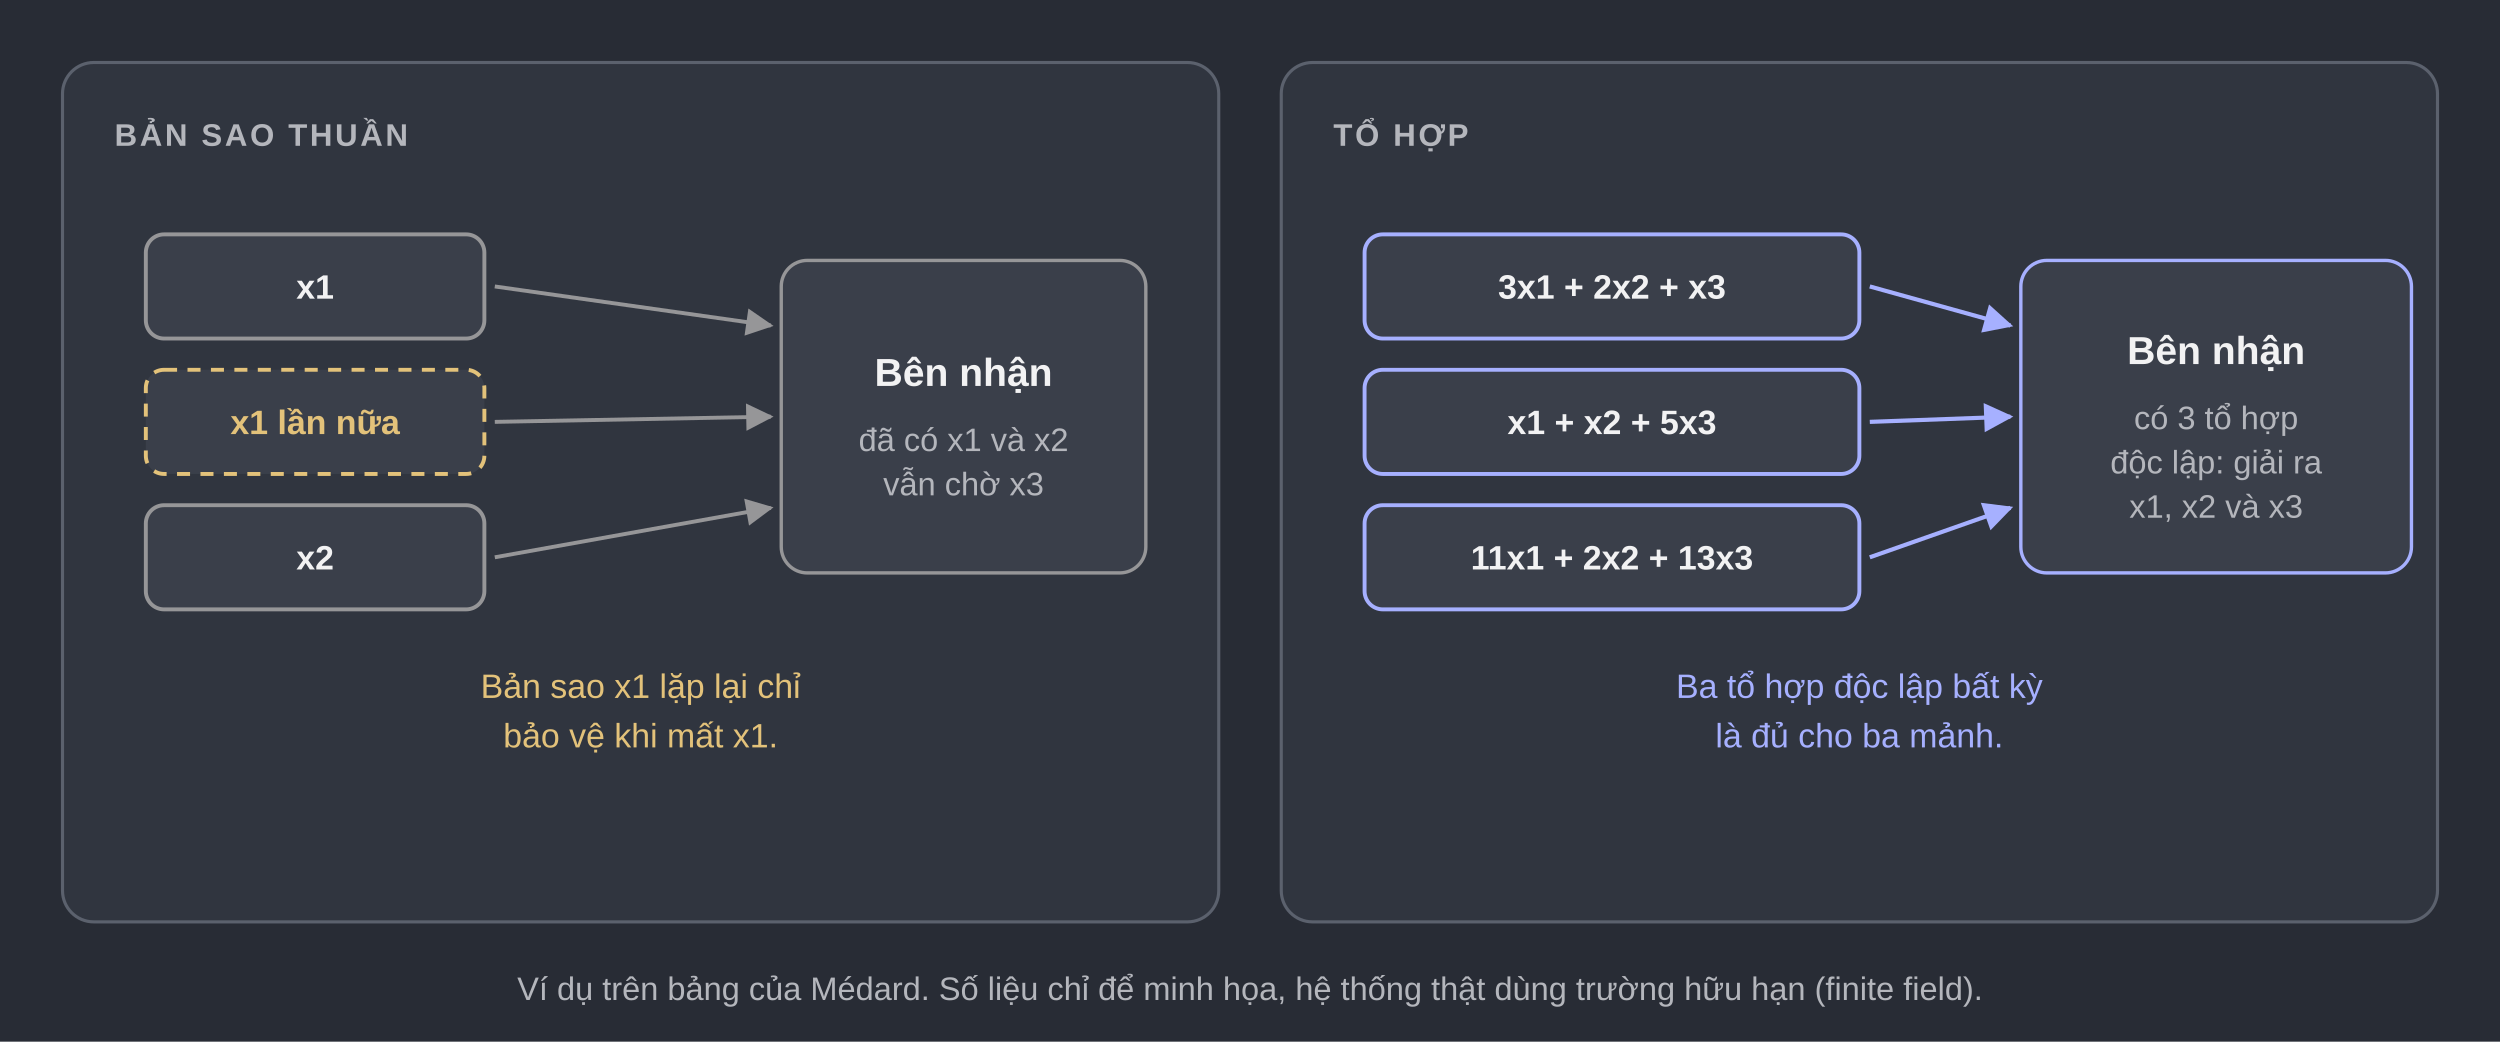
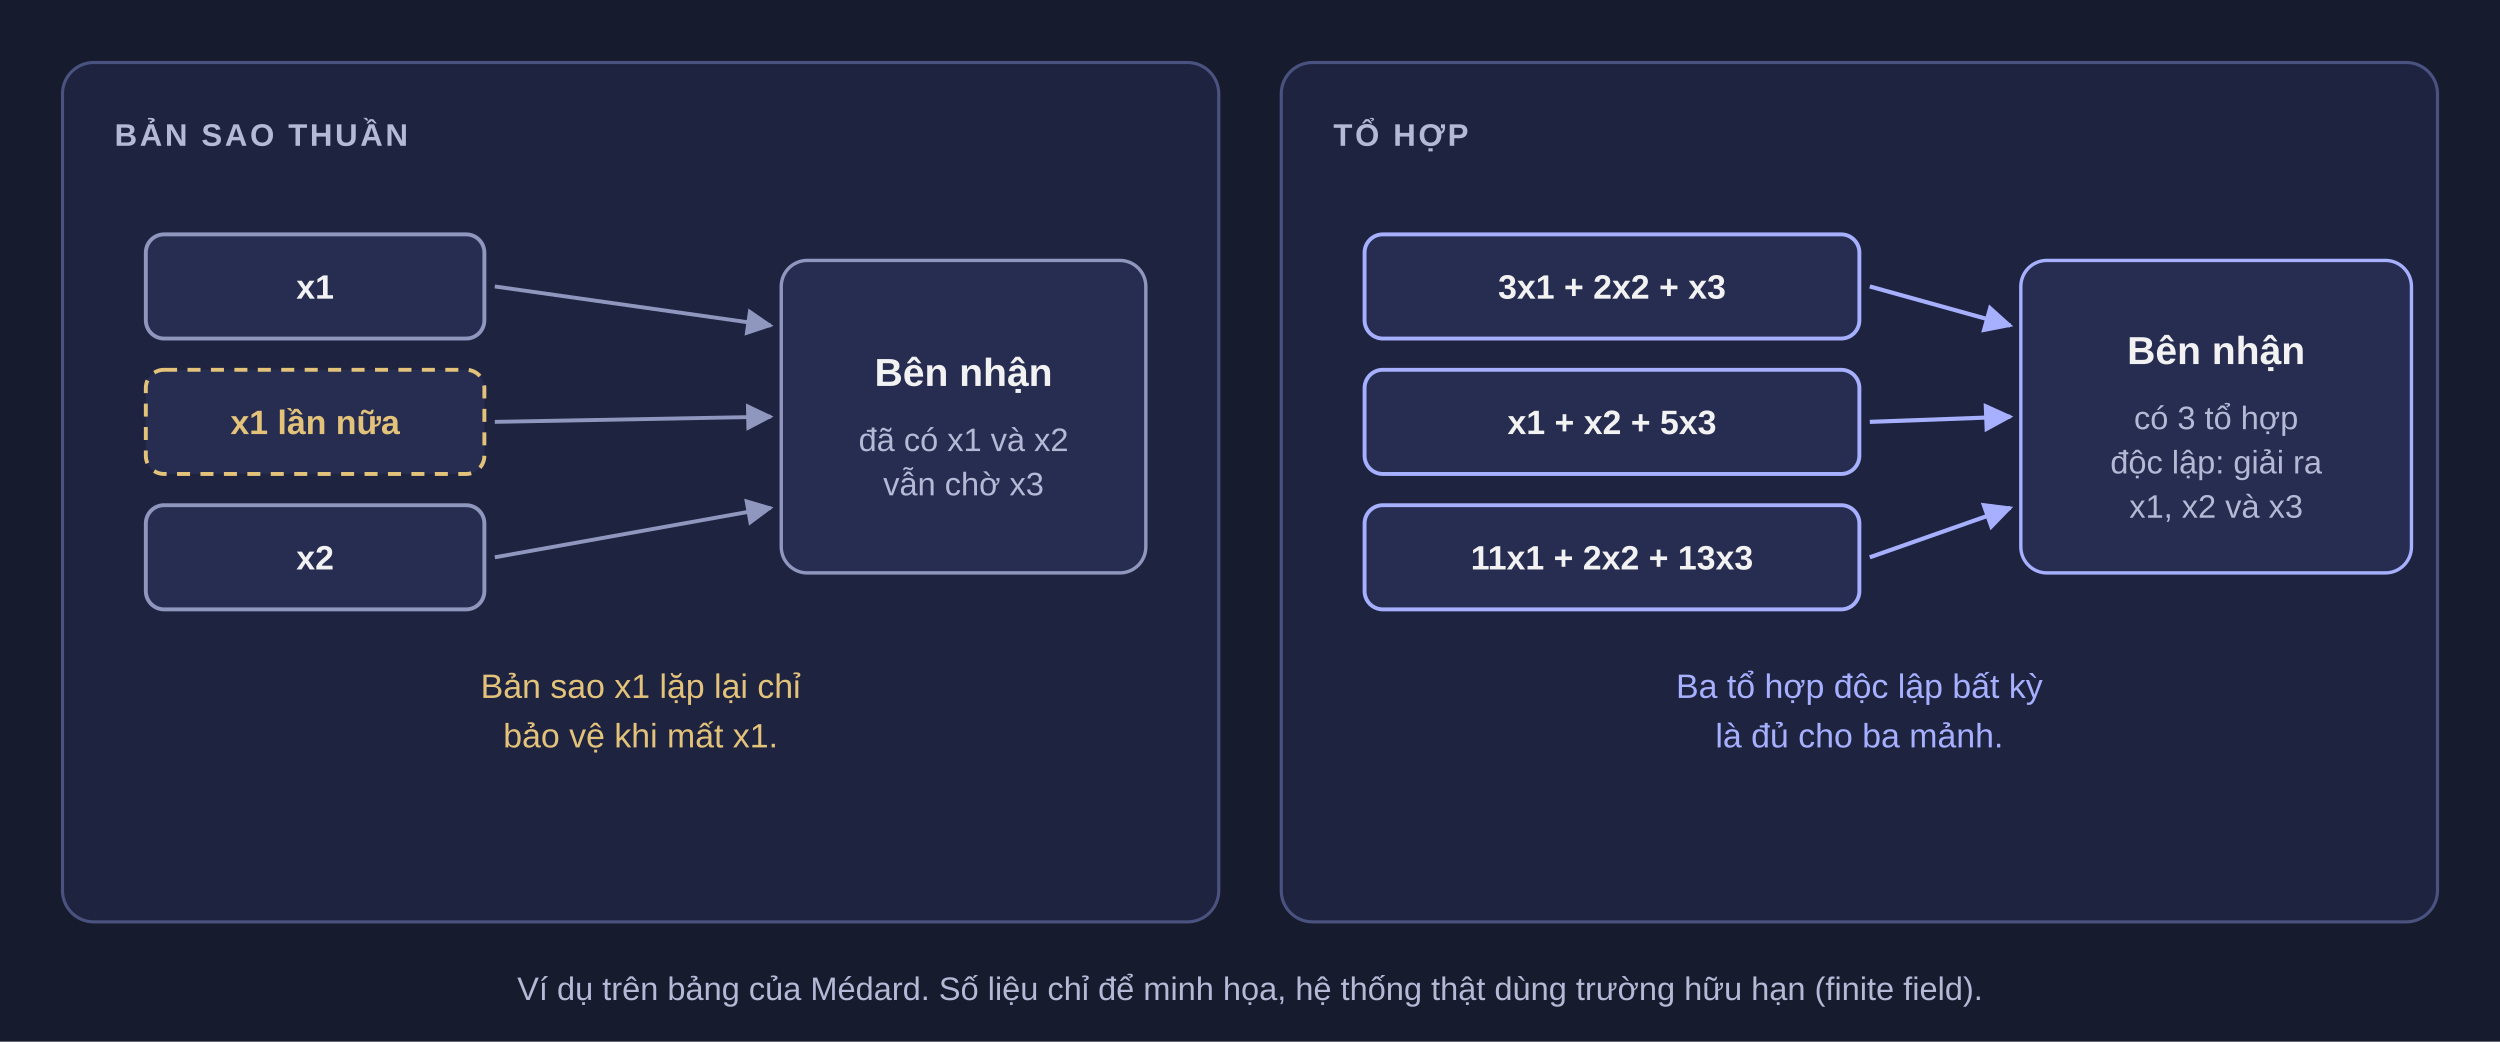
<svg xmlns="http://www.w3.org/2000/svg" viewBox="0 0 960 400" font-family="Helvetica Neue, Arial, sans-serif">
  <defs>
    <marker id="a" viewBox="0 0 10 10" refX="9" refY="5" markerWidth="7" markerHeight="7" orient="auto-start-reverse">
-       <path d="M0 0L10 5L0 10z" fill="#969698" />
+       <path d="M0 0L10 5L0 10z" fill="#8F97BF" />
    </marker>
    <marker id="aw" viewBox="0 0 10 10" refX="9" refY="5" markerWidth="7" markerHeight="7" orient="auto-start-reverse">
      <path d="M0 0L10 5L0 10z" fill="#E3C27A" />
    </marker>
    <marker id="al" viewBox="0 0 10 10" refX="9" refY="5" markerWidth="7" markerHeight="7" orient="auto-start-reverse">
      <path d="M0 0L10 5L0 10z" fill="#A6B0FF" />
    </marker>
    <marker id="ab" viewBox="0 0 10 10" refX="9" refY="5" markerWidth="7" markerHeight="7" orient="auto-start-reverse">
      <path d="M0 0L10 5L0 10z" fill="#93C3EA" />
    </marker>
  </defs>
-   <rect width="960" height="400" fill="#282C35" />
-   <rect x="24" y="24" width="444" height="330" rx="12" fill="#30353F" stroke="#5B616D" stroke-width="1.2" />
-   <rect x="492" y="24" width="444" height="330" rx="12" fill="#30353F" stroke="#5B616D" stroke-width="1.2" />
-   <text x="44" y="56" fill="#B4B6BC" font-size="12" font-weight="600" text-anchor="start" letter-spacing="1">BẢN SAO THUẦN</text>
-   <text x="512" y="56" fill="#B4B6BC" font-size="12" font-weight="600" text-anchor="start" letter-spacing="1">TỔ HỢP</text>
-   <rect x="56" y="90" width="130" height="40" rx="7" fill="#3A3F4A" stroke="#969698" stroke-width="1.5" />
+   <rect width="960" height="400" fill="#171B2E" />
+   <rect x="24" y="24" width="444" height="330" rx="12" fill="#1E2340" stroke="#4A5280" stroke-width="1.2" />
+   <rect x="492" y="24" width="444" height="330" rx="12" fill="#1E2340" stroke="#4A5280" stroke-width="1.2" />
+   <text x="44" y="56" fill="#B4B9D6" font-size="12" font-weight="600" text-anchor="start" letter-spacing="1">BẢN SAO THUẦN</text>
+   <text x="512" y="56" fill="#B4B9D6" font-size="12" font-weight="600" text-anchor="start" letter-spacing="1">TỔ HỢP</text>
+   <rect x="56" y="90" width="130" height="40" rx="7" fill="#272D50" stroke="#8F97BF" stroke-width="1.5" />
  <text x="121.0" y="114.68" fill="#F2F2F3" font-size="13" font-weight="600" text-anchor="middle">x1</text>
-   <rect x="56" y="142" width="130" height="40" rx="7" fill="#3A3F4A" stroke="#E3C27A" stroke-width="1.5" stroke-dasharray="5 4" />
+   <rect x="56" y="142" width="130" height="40" rx="7" fill="#272D50" stroke="#E3C27A" stroke-width="1.5" stroke-dasharray="5 4" />
  <text x="121.0" y="166.68" fill="#E3C27A" font-size="13" font-weight="600" text-anchor="middle">x1 lần nữa</text>
-   <rect x="56" y="194" width="130" height="40" rx="7" fill="#3A3F4A" stroke="#969698" stroke-width="1.5" />
+   <rect x="56" y="194" width="130" height="40" rx="7" fill="#272D50" stroke="#8F97BF" stroke-width="1.5" />
  <text x="121.0" y="218.68" fill="#F2F2F3" font-size="13" font-weight="600" text-anchor="middle">x2</text>
-   <line x1="190" y1="110" x2="296" y2="125" stroke="#969698" stroke-width="1.5" marker-end="url(#a)" />
-   <line x1="190" y1="162" x2="296" y2="160" stroke="#969698" stroke-width="1.5" marker-end="url(#a)" />
-   <line x1="190" y1="214" x2="296" y2="195" stroke="#969698" stroke-width="1.5" marker-end="url(#a)" />
-   <rect x="300" y="100" width="140" height="120" rx="10" fill="#3A3F4A" stroke="#969698" stroke-width="1.3" />
+   <line x1="190" y1="110" x2="296" y2="125" stroke="#8F97BF" stroke-width="1.5" marker-end="url(#a)" />
+   <line x1="190" y1="162" x2="296" y2="160" stroke="#8F97BF" stroke-width="1.5" marker-end="url(#a)" />
+   <line x1="190" y1="214" x2="296" y2="195" stroke="#8F97BF" stroke-width="1.5" marker-end="url(#a)" />
+   <rect x="300" y="100" width="140" height="120" rx="10" fill="#272D50" stroke="#8F97BF" stroke-width="1.3" />
  <text x="370.0" y="148.2" fill="#F2F2F3" font-size="15" font-weight="600" text-anchor="middle">Bên nhận</text>
-   <text x="370.0" y="173.2" fill="#B4B6BC" font-size="12.5" font-weight="400" text-anchor="middle">đã có x1 và x2</text>
-   <text x="370.0" y="190.2" fill="#B4B6BC" font-size="12.5" font-weight="400" text-anchor="middle">vẫn chờ x3</text>
+   <text x="370.0" y="173.2" fill="#B4B9D6" font-size="12.5" font-weight="400" text-anchor="middle">đã có x1 và x2</text>
+   <text x="370.0" y="190.2" fill="#B4B9D6" font-size="12.5" font-weight="400" text-anchor="middle">vẫn chờ x3</text>
  <text x="246" y="268" fill="#E3C27A" font-size="13" font-weight="400" text-anchor="middle">Bản sao x1 lặp lại chỉ</text>
  <text x="246" y="287" fill="#E3C27A" font-size="13" font-weight="400" text-anchor="middle">bảo vệ khi mất x1.</text>
-   <rect x="524" y="90" width="190" height="40" rx="7" fill="#3A3F4A" stroke="#A6B0FF" stroke-width="1.5" />
+   <rect x="524" y="90" width="190" height="40" rx="7" fill="#272D50" stroke="#A6B0FF" stroke-width="1.5" />
  <text x="619.0" y="114.68" fill="#F2F2F3" font-size="13" font-weight="600" text-anchor="middle">3x1 + 2x2 + x3</text>
-   <rect x="524" y="142" width="190" height="40" rx="7" fill="#3A3F4A" stroke="#A6B0FF" stroke-width="1.5" />
+   <rect x="524" y="142" width="190" height="40" rx="7" fill="#272D50" stroke="#A6B0FF" stroke-width="1.5" />
  <text x="619.0" y="166.68" fill="#F2F2F3" font-size="13" font-weight="600" text-anchor="middle">x1 + x2 + 5x3</text>
-   <rect x="524" y="194" width="190" height="40" rx="7" fill="#3A3F4A" stroke="#A6B0FF" stroke-width="1.5" />
+   <rect x="524" y="194" width="190" height="40" rx="7" fill="#272D50" stroke="#A6B0FF" stroke-width="1.5" />
  <text x="619.0" y="218.68" fill="#F2F2F3" font-size="13" font-weight="600" text-anchor="middle">11x1 + 2x2 + 13x3</text>
  <line x1="718" y1="110" x2="772" y2="125" stroke="#A6B0FF" stroke-width="1.6" marker-end="url(#al)" />
  <line x1="718" y1="162" x2="772" y2="160" stroke="#A6B0FF" stroke-width="1.6" marker-end="url(#al)" />
  <line x1="718" y1="214" x2="772" y2="195" stroke="#A6B0FF" stroke-width="1.6" marker-end="url(#al)" />
-   <rect x="776" y="100" width="150" height="120" rx="10" fill="#3A3F4A" stroke="#A6B0FF" stroke-width="1.3" />
+   <rect x="776" y="100" width="150" height="120" rx="10" fill="#272D50" stroke="#A6B0FF" stroke-width="1.3" />
  <text x="851.0" y="139.8" fill="#F2F2F3" font-size="15" font-weight="600" text-anchor="middle">Bên nhận</text>
-   <text x="851.0" y="164.8" fill="#B4B6BC" font-size="12.5" font-weight="400" text-anchor="middle">có 3 tổ hợp</text>
-   <text x="851.0" y="181.8" fill="#B4B6BC" font-size="12.5" font-weight="400" text-anchor="middle">độc lập: giải ra</text>
-   <text x="851.0" y="198.8" fill="#B4B6BC" font-size="12.5" font-weight="400" text-anchor="middle">x1, x2 và x3</text>
+   <text x="851.0" y="164.8" fill="#B4B9D6" font-size="12.5" font-weight="400" text-anchor="middle">có 3 tổ hợp</text>
+   <text x="851.0" y="181.8" fill="#B4B9D6" font-size="12.5" font-weight="400" text-anchor="middle">độc lập: giải ra</text>
+   <text x="851.0" y="198.8" fill="#B4B9D6" font-size="12.5" font-weight="400" text-anchor="middle">x1, x2 và x3</text>
  <text x="714" y="268" fill="#A6B0FF" font-size="13" font-weight="400" text-anchor="middle">Ba tổ hợp độc lập bất kỳ</text>
  <text x="714" y="287" fill="#A6B0FF" font-size="13" font-weight="400" text-anchor="middle">là đủ cho ba mảnh.</text>
-   <text x="480" y="384" fill="#B4B6BC" font-size="12.5" font-weight="400" text-anchor="middle">Ví dụ trên bảng của Médard. Số liệu chỉ để minh họa, hệ thống thật dùng trường hữu hạn (finite field).</text>
+   <text x="480" y="384" fill="#B4B9D6" font-size="12.5" font-weight="400" text-anchor="middle">Ví dụ trên bảng của Médard. Số liệu chỉ để minh họa, hệ thống thật dùng trường hữu hạn (finite field).</text>
</svg>
